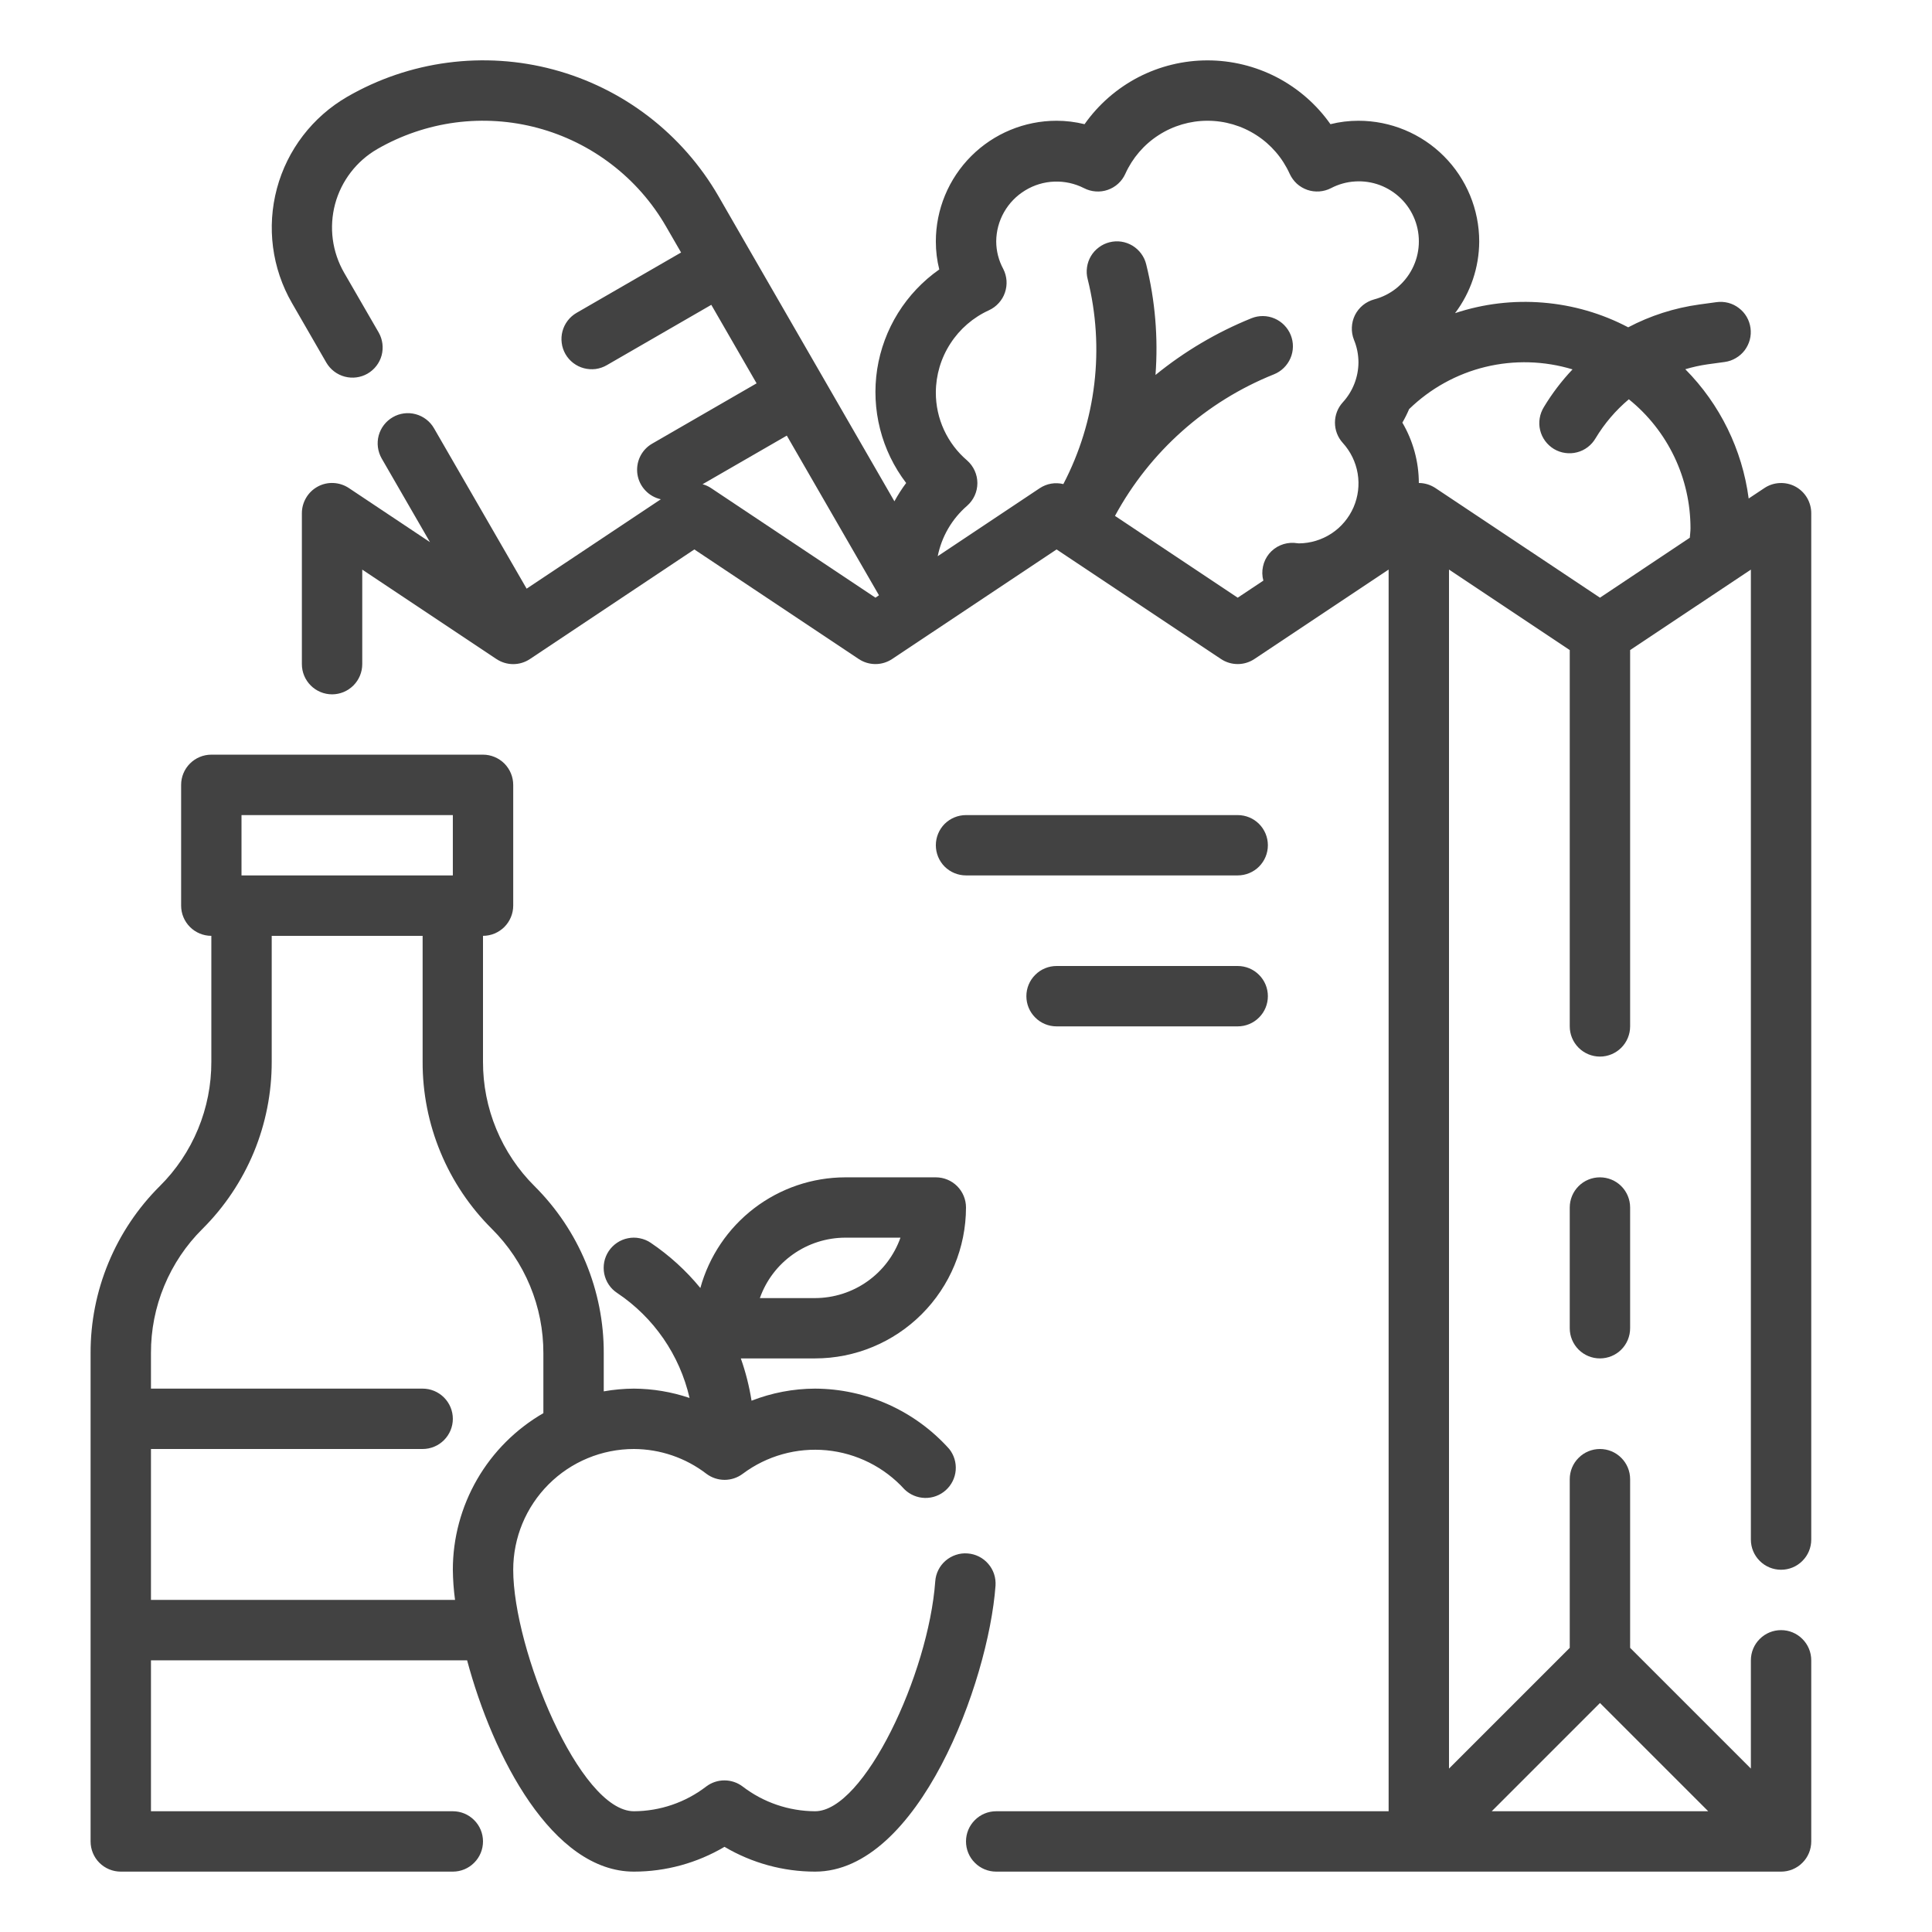
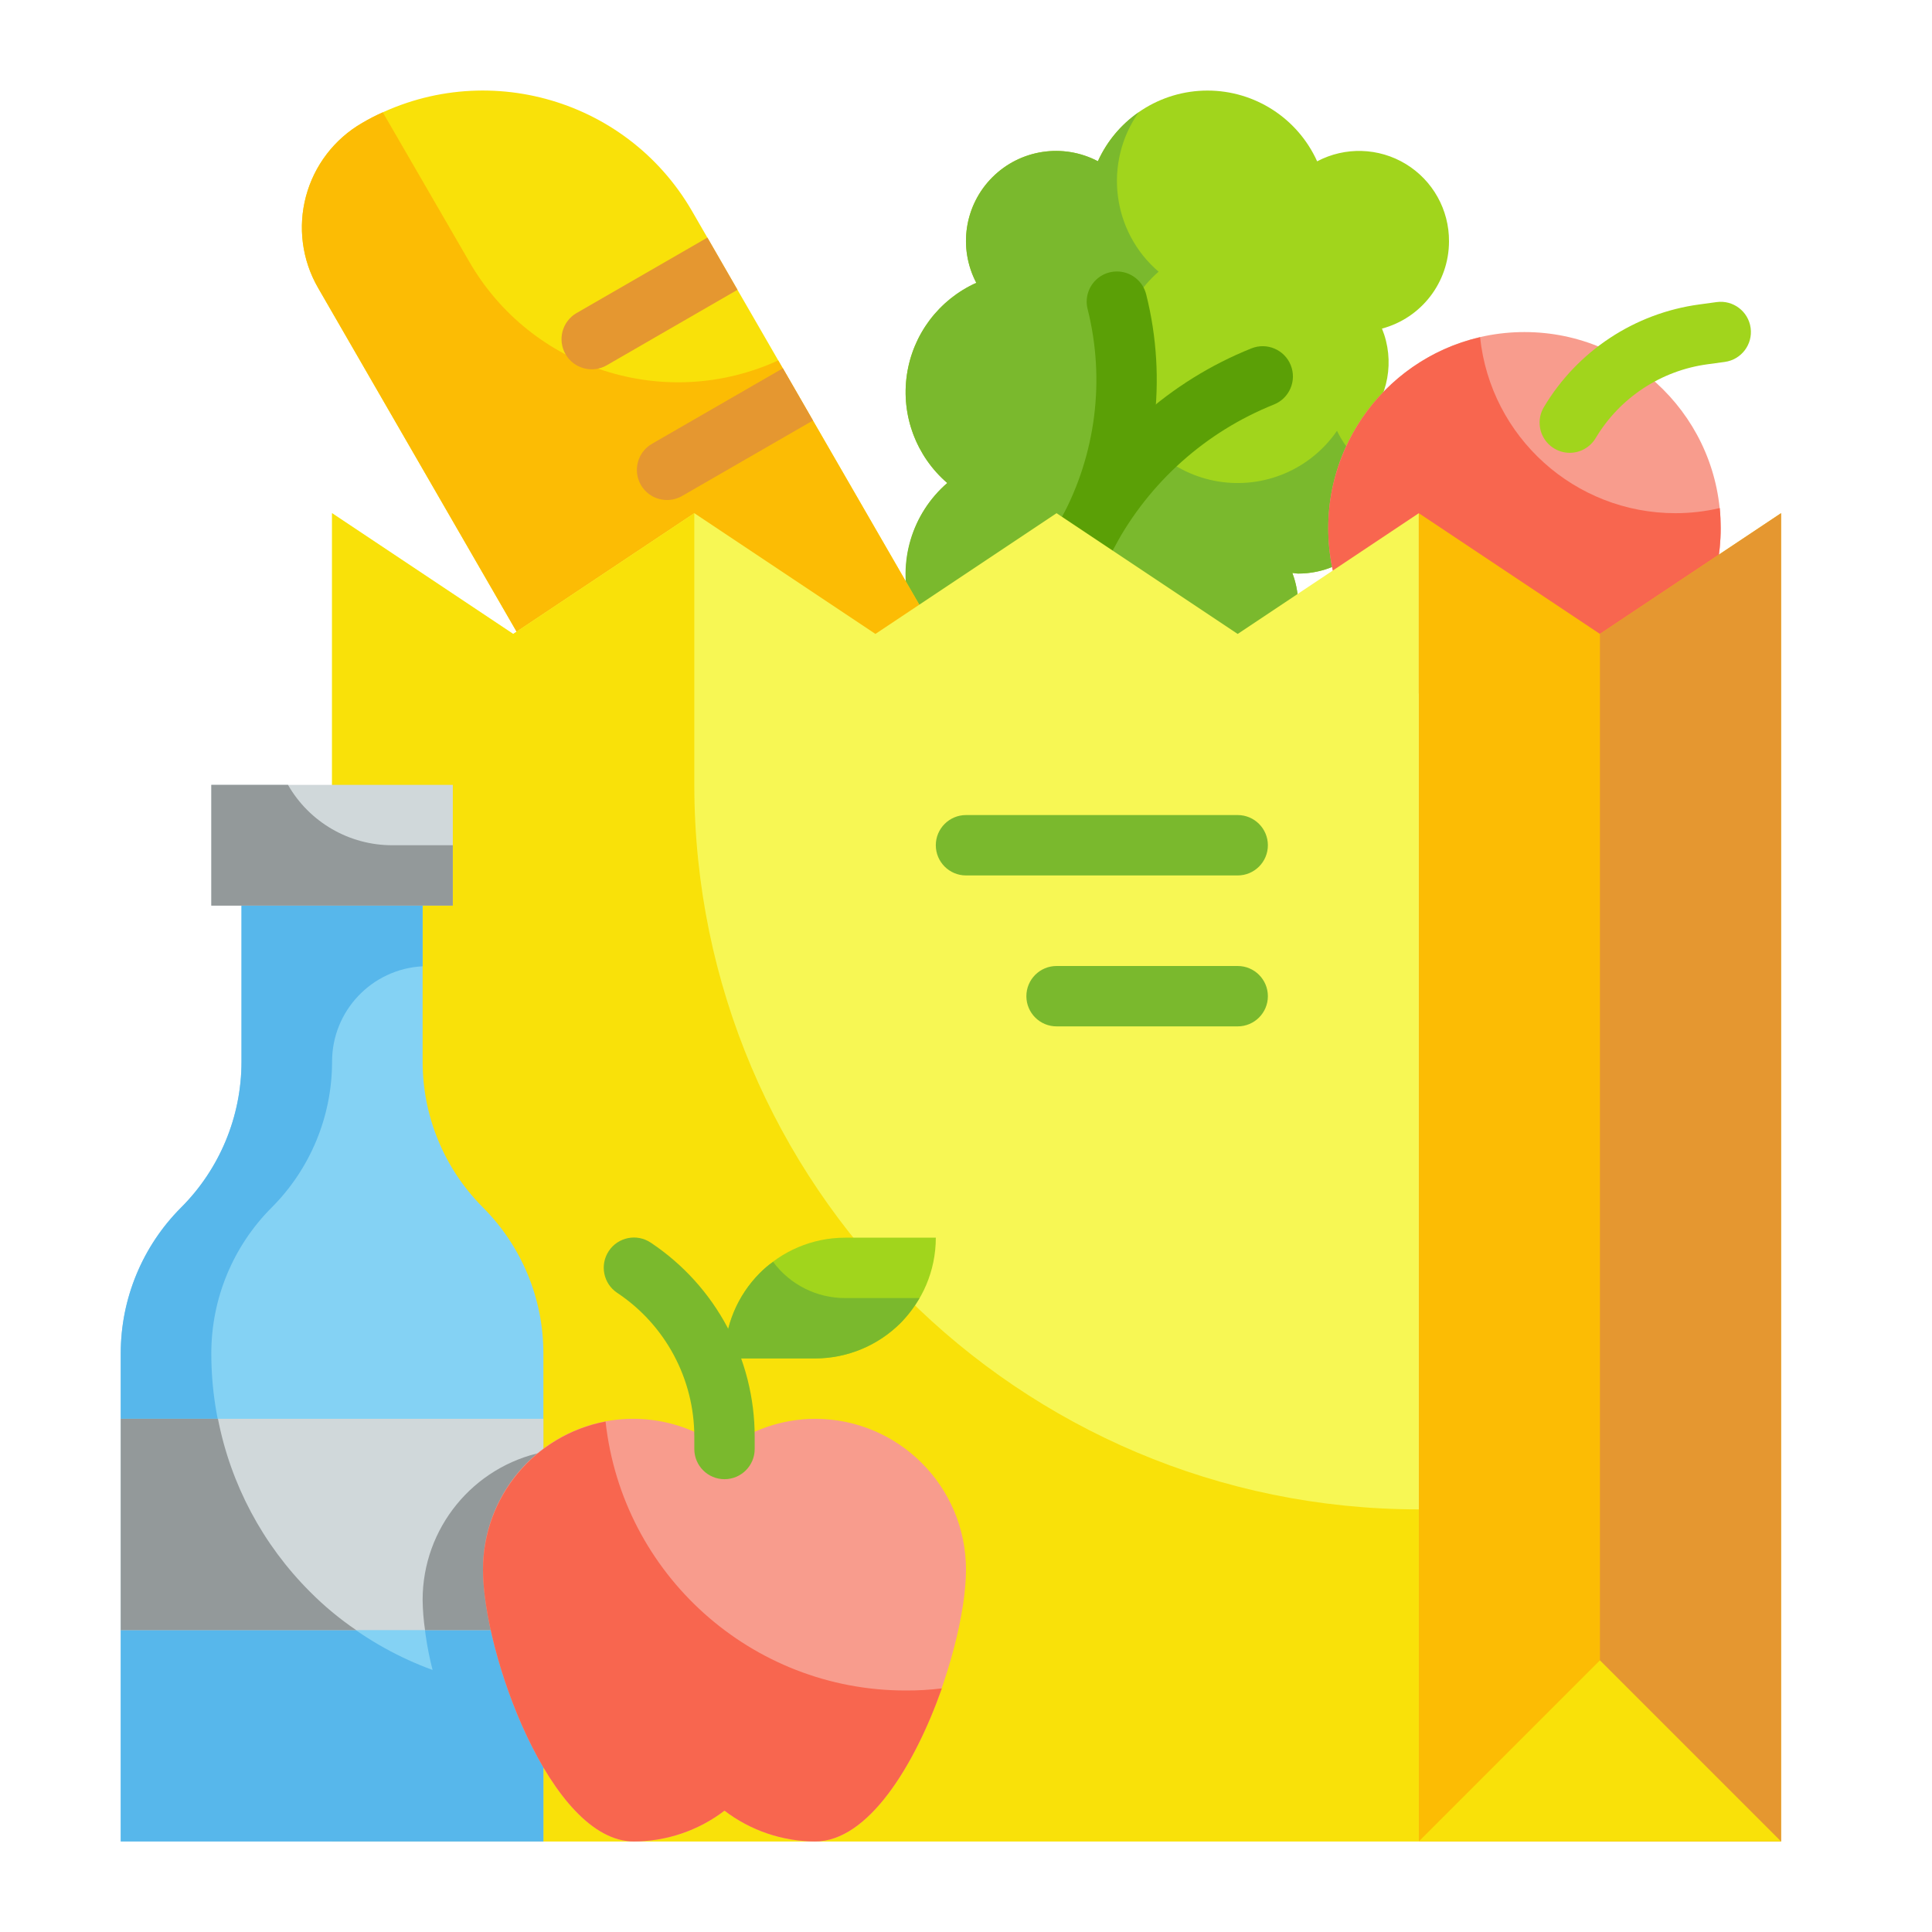
- <svg xmlns="http://www.w3.org/2000/svg" width="36" height="36" viewBox="0 0 36 36" fill="none">
-   <path d="M33.188 29.25C33.337 29.25 33.48 29.191 33.585 29.085C33.691 28.98 33.75 28.837 33.75 28.688V9.562C33.75 9.461 33.722 9.361 33.67 9.273C33.618 9.186 33.543 9.114 33.453 9.066C33.363 9.018 33.262 8.996 33.16 9.001C33.059 9.006 32.96 9.038 32.876 9.095L32.584 9.289C32.464 8.378 32.049 7.532 31.403 6.88C31.538 6.84 31.676 6.809 31.816 6.789L32.137 6.745C32.21 6.735 32.281 6.711 32.344 6.673C32.408 6.636 32.464 6.587 32.509 6.528C32.553 6.469 32.586 6.402 32.605 6.331C32.624 6.259 32.628 6.185 32.618 6.112C32.608 6.038 32.584 5.968 32.547 5.904C32.51 5.84 32.46 5.784 32.401 5.74C32.343 5.695 32.276 5.662 32.204 5.643C32.133 5.625 32.058 5.62 31.985 5.63L31.663 5.674C31.201 5.738 30.753 5.881 30.339 6.099C29.847 5.84 29.307 5.684 28.753 5.639C28.198 5.593 27.641 5.66 27.113 5.835C27.403 5.451 27.561 4.982 27.563 4.5C27.563 3.903 27.326 3.331 26.904 2.909C26.482 2.487 25.909 2.25 25.313 2.25C25.137 2.25 24.962 2.271 24.791 2.314C24.533 1.947 24.189 1.647 23.791 1.44C23.392 1.233 22.949 1.125 22.5 1.125C22.051 1.125 21.608 1.233 21.209 1.44C20.811 1.647 20.468 1.947 20.209 2.314C20.039 2.272 19.863 2.25 19.688 2.25C19.091 2.25 18.519 2.487 18.097 2.909C17.675 3.331 17.438 3.903 17.438 4.5C17.438 4.676 17.459 4.851 17.502 5.021C17.194 5.237 16.933 5.513 16.734 5.832C16.535 6.152 16.403 6.508 16.345 6.879C16.288 7.251 16.306 7.63 16.399 7.995C16.491 8.359 16.657 8.701 16.885 9C16.804 9.108 16.731 9.223 16.666 9.341L13.95 4.632L13.388 3.656C13.055 3.08 12.612 2.575 12.085 2.17C11.557 1.765 10.955 1.468 10.312 1.296C9.67 1.124 8.999 1.081 8.34 1.168C7.681 1.255 7.045 1.471 6.469 1.804C5.824 2.178 5.353 2.792 5.16 3.512C4.967 4.232 5.067 5 5.44 5.646L6.082 6.759C6.158 6.887 6.28 6.98 6.424 7.018C6.568 7.056 6.72 7.036 6.849 6.962C6.978 6.887 7.072 6.765 7.111 6.622C7.149 6.479 7.13 6.326 7.057 6.197L6.413 5.083C6.302 4.891 6.23 4.679 6.201 4.459C6.172 4.24 6.187 4.016 6.244 3.802C6.301 3.588 6.401 3.387 6.536 3.211C6.671 3.035 6.839 2.888 7.031 2.777C7.479 2.519 7.974 2.351 8.486 2.283C8.999 2.216 9.52 2.25 10.019 2.384C10.519 2.518 10.987 2.749 11.397 3.064C11.807 3.378 12.152 3.771 12.41 4.219L12.691 4.705L10.743 5.83C10.679 5.867 10.623 5.916 10.578 5.975C10.533 6.034 10.5 6.101 10.481 6.172C10.462 6.243 10.457 6.318 10.467 6.391C10.476 6.464 10.5 6.535 10.537 6.599C10.574 6.663 10.623 6.719 10.682 6.764C10.741 6.809 10.807 6.842 10.879 6.861C10.95 6.88 11.025 6.885 11.098 6.876C11.171 6.866 11.242 6.842 11.306 6.805L13.254 5.68L14.098 7.143L12.15 8.268C12.052 8.325 11.974 8.41 11.925 8.513C11.877 8.615 11.861 8.73 11.878 8.841C11.896 8.953 11.947 9.057 12.025 9.139C12.103 9.222 12.204 9.279 12.314 9.303L9.813 10.969L8.087 7.98C8.013 7.851 7.89 7.757 7.746 7.718C7.601 7.679 7.448 7.699 7.319 7.774C7.189 7.849 7.095 7.972 7.056 8.116C7.018 8.26 7.038 8.413 7.112 8.543L8.012 10.102L6.499 9.093C6.414 9.037 6.315 9.005 6.214 9C6.112 8.995 6.011 9.018 5.922 9.066C5.832 9.115 5.757 9.186 5.705 9.274C5.653 9.361 5.625 9.461 5.625 9.562V12.375C5.625 12.524 5.684 12.667 5.79 12.773C5.895 12.878 6.038 12.938 6.188 12.938C6.337 12.938 6.48 12.878 6.585 12.773C6.691 12.667 6.75 12.524 6.75 12.375V10.614L9.25 12.28C9.343 12.342 9.452 12.375 9.563 12.375C9.674 12.375 9.782 12.342 9.875 12.28L12.938 10.238L16 12.279C16.093 12.341 16.201 12.374 16.313 12.374C16.424 12.374 16.532 12.341 16.625 12.279L19.688 10.238L22.75 12.279C22.843 12.341 22.951 12.374 23.063 12.374C23.174 12.374 23.282 12.341 23.375 12.279L25.875 10.613V33.75H18.563C18.413 33.75 18.27 33.809 18.165 33.915C18.059 34.02 18 34.163 18 34.312C18 34.462 18.059 34.605 18.165 34.71C18.27 34.816 18.413 34.875 18.563 34.875H33.188C33.337 34.875 33.48 34.816 33.585 34.71C33.691 34.605 33.75 34.462 33.75 34.312V30.938C33.75 30.788 33.691 30.645 33.585 30.54C33.48 30.434 33.337 30.375 33.188 30.375C33.038 30.375 32.895 30.434 32.79 30.54C32.684 30.645 32.625 30.788 32.625 30.938V32.955L30.375 30.705V27.562C30.375 27.413 30.316 27.27 30.21 27.165C30.105 27.059 29.962 27 29.813 27C29.663 27 29.52 27.059 29.415 27.165C29.309 27.27 29.25 27.413 29.25 27.562V30.705L27 32.955V10.613L29.25 12.113V19.125C29.25 19.274 29.309 19.417 29.415 19.523C29.52 19.628 29.663 19.688 29.813 19.688C29.962 19.688 30.105 19.628 30.21 19.523C30.316 19.417 30.375 19.274 30.375 19.125V12.113L32.625 10.614V28.688C32.625 28.837 32.684 28.98 32.79 29.085C32.895 29.191 33.038 29.25 33.188 29.25ZM29.302 6.883C29.099 7.097 28.92 7.333 28.768 7.585C28.729 7.649 28.702 7.719 28.69 7.793C28.678 7.867 28.68 7.942 28.698 8.015C28.715 8.087 28.747 8.156 28.791 8.216C28.835 8.276 28.891 8.327 28.955 8.366C29.019 8.404 29.09 8.43 29.164 8.44C29.238 8.451 29.314 8.447 29.386 8.428C29.458 8.41 29.526 8.377 29.586 8.331C29.645 8.286 29.695 8.229 29.732 8.165C29.897 7.891 30.106 7.646 30.351 7.44C30.71 7.729 30.999 8.095 31.198 8.511C31.397 8.927 31.5 9.383 31.5 9.844C31.5 9.904 31.491 9.961 31.487 10.02L29.813 11.137L26.75 9.096C26.657 9.034 26.549 9 26.438 9C26.437 8.604 26.331 8.216 26.131 7.875C26.178 7.794 26.22 7.71 26.257 7.623C26.652 7.239 27.143 6.967 27.678 6.837C28.214 6.707 28.775 6.723 29.302 6.883ZM13.25 9.095C13.201 9.062 13.148 9.038 13.091 9.023L14.661 8.117L16.378 11.092L16.313 11.137L13.25 9.095ZM23.063 11.137L20.776 9.613C21.425 8.415 22.473 7.482 23.738 6.975C23.876 6.92 23.987 6.811 24.046 6.674C24.105 6.537 24.107 6.382 24.051 6.243C23.995 6.105 23.887 5.994 23.75 5.935C23.613 5.876 23.458 5.874 23.319 5.93C22.674 6.191 22.071 6.547 21.531 6.987C21.583 6.296 21.525 5.6 21.358 4.927C21.341 4.855 21.309 4.787 21.265 4.727C21.221 4.667 21.166 4.617 21.103 4.578C21.039 4.54 20.969 4.514 20.895 4.503C20.822 4.492 20.747 4.496 20.675 4.514C20.603 4.532 20.535 4.564 20.476 4.609C20.416 4.653 20.366 4.708 20.328 4.772C20.29 4.836 20.265 4.907 20.255 4.98C20.244 5.054 20.248 5.128 20.267 5.2C20.588 6.486 20.427 7.845 19.814 9.02C19.739 9.002 19.662 8.999 19.587 9.012C19.511 9.025 19.439 9.054 19.375 9.096L17.473 10.364C17.546 9.998 17.739 9.668 18.021 9.424C18.081 9.371 18.129 9.306 18.162 9.234C18.195 9.161 18.212 9.082 18.212 9.002C18.212 8.922 18.195 8.844 18.162 8.771C18.129 8.698 18.081 8.633 18.021 8.58C17.838 8.424 17.691 8.23 17.59 8.011C17.489 7.792 17.437 7.553 17.438 7.312C17.439 6.989 17.533 6.673 17.709 6.402C17.884 6.13 18.134 5.915 18.428 5.781C18.497 5.749 18.559 5.704 18.61 5.647C18.661 5.591 18.701 5.525 18.725 5.453C18.75 5.381 18.76 5.305 18.755 5.229C18.749 5.153 18.729 5.079 18.694 5.011C18.609 4.854 18.564 4.679 18.563 4.5C18.564 4.308 18.614 4.12 18.709 3.953C18.804 3.786 18.94 3.646 19.104 3.547C19.268 3.447 19.454 3.391 19.646 3.384C19.838 3.377 20.028 3.419 20.199 3.506C20.267 3.541 20.341 3.562 20.417 3.567C20.492 3.573 20.569 3.563 20.641 3.538C20.713 3.513 20.779 3.474 20.835 3.423C20.892 3.371 20.937 3.309 20.968 3.24C21.101 2.945 21.316 2.694 21.588 2.519C21.86 2.343 22.177 2.25 22.5 2.25C22.824 2.25 23.14 2.343 23.412 2.519C23.684 2.694 23.899 2.945 24.032 3.24C24.064 3.309 24.109 3.371 24.165 3.423C24.222 3.474 24.288 3.513 24.36 3.538C24.432 3.563 24.508 3.572 24.584 3.567C24.66 3.561 24.734 3.541 24.801 3.506C24.941 3.433 25.094 3.39 25.252 3.381C25.409 3.371 25.566 3.395 25.714 3.45C25.861 3.506 25.995 3.592 26.107 3.702C26.219 3.813 26.306 3.946 26.363 4.093C26.42 4.24 26.445 4.397 26.437 4.555C26.429 4.712 26.388 4.866 26.316 5.006C26.245 5.146 26.144 5.27 26.022 5.369C25.899 5.468 25.757 5.539 25.605 5.579C25.528 5.6 25.457 5.637 25.395 5.687C25.334 5.738 25.284 5.8 25.248 5.871C25.213 5.942 25.193 6.02 25.19 6.099C25.186 6.179 25.2 6.258 25.229 6.332C25.284 6.464 25.312 6.606 25.313 6.75C25.312 7.027 25.207 7.295 25.019 7.499C24.926 7.602 24.875 7.736 24.875 7.875C24.875 8.014 24.926 8.148 25.019 8.251C25.165 8.411 25.262 8.609 25.298 8.822C25.334 9.036 25.307 9.255 25.221 9.453C25.134 9.652 24.992 9.821 24.812 9.94C24.631 10.059 24.42 10.123 24.204 10.125C24.189 10.125 24.13 10.117 24.116 10.116C24.027 10.11 23.938 10.126 23.857 10.161C23.775 10.196 23.703 10.251 23.647 10.319C23.591 10.388 23.552 10.469 23.534 10.556C23.515 10.643 23.517 10.733 23.541 10.819L23.063 11.137ZM29.813 31.733L31.83 33.75H27.796L29.813 31.733Z" fill="#424242" />
-   <path d="M29.812 21.938C29.663 21.938 29.52 21.997 29.415 22.102C29.309 22.208 29.25 22.351 29.25 22.5V24.75C29.25 24.899 29.309 25.042 29.415 25.148C29.52 25.253 29.663 25.312 29.812 25.312C29.962 25.312 30.105 25.253 30.21 25.148C30.316 25.042 30.375 24.899 30.375 24.75V22.5C30.375 22.351 30.316 22.208 30.21 22.102C30.105 21.997 29.962 21.938 29.812 21.938Z" fill="#424242" />
-   <path d="M18.029 28.946C17.956 28.94 17.881 28.949 17.811 28.973C17.741 28.996 17.676 29.033 17.62 29.081C17.564 29.129 17.518 29.188 17.485 29.254C17.452 29.32 17.432 29.392 17.427 29.466C17.301 31.196 16.1 33.75 15.188 33.75C14.699 33.748 14.225 33.586 13.838 33.289C13.74 33.215 13.621 33.175 13.498 33.175C13.376 33.175 13.257 33.215 13.159 33.289C12.773 33.586 12.3 33.748 11.812 33.75C10.8 33.75 9.563 30.737 9.563 29.25C9.563 28.653 9.8 28.081 10.222 27.659C10.643 27.237 11.216 27 11.812 27C12.301 27.002 12.775 27.164 13.162 27.461C13.26 27.535 13.379 27.575 13.502 27.575C13.624 27.575 13.743 27.535 13.841 27.461C14.289 27.126 14.846 26.971 15.403 27.024C15.96 27.078 16.477 27.337 16.853 27.751C16.955 27.851 17.092 27.909 17.235 27.912C17.378 27.915 17.517 27.863 17.623 27.768C17.73 27.672 17.796 27.539 17.808 27.397C17.82 27.254 17.777 27.112 17.688 27C17.373 26.648 16.988 26.366 16.557 26.172C16.126 25.978 15.66 25.877 15.188 25.875C14.782 25.876 14.381 25.953 14.004 26.1C13.961 25.832 13.895 25.568 13.804 25.312H15.188C15.933 25.312 16.648 25.015 17.175 24.488C17.703 23.96 17.999 23.246 18 22.5C18 22.351 17.941 22.208 17.835 22.102C17.73 21.997 17.587 21.938 17.438 21.938H15.75C15.136 21.939 14.54 22.142 14.053 22.514C13.565 22.887 13.213 23.409 13.05 24C12.784 23.675 12.471 23.391 12.123 23.156C12.062 23.115 11.993 23.087 11.92 23.073C11.848 23.058 11.773 23.058 11.701 23.073C11.628 23.087 11.559 23.116 11.498 23.157C11.437 23.198 11.384 23.251 11.343 23.312C11.302 23.374 11.273 23.443 11.259 23.515C11.245 23.588 11.245 23.662 11.259 23.735C11.274 23.807 11.302 23.876 11.343 23.937C11.384 23.999 11.437 24.051 11.499 24.092C12.182 24.548 12.665 25.248 12.849 26.049C12.515 25.936 12.165 25.877 11.812 25.875C11.624 25.876 11.436 25.893 11.25 25.926V25.216C11.252 24.638 11.138 24.065 10.917 23.53C10.696 22.996 10.37 22.51 9.96 22.102C9.655 21.799 9.413 21.437 9.248 21.039C9.083 20.641 8.999 20.215 9 19.784V17.438C9.149 17.438 9.292 17.378 9.398 17.273C9.503 17.167 9.563 17.024 9.563 16.875V14.625C9.563 14.476 9.503 14.333 9.398 14.227C9.292 14.122 9.149 14.062 9 14.062H3.938C3.788 14.062 3.645 14.122 3.54 14.227C3.434 14.333 3.375 14.476 3.375 14.625V16.875C3.375 17.024 3.434 17.167 3.54 17.273C3.645 17.378 3.788 17.438 3.938 17.438V19.784C3.939 20.215 3.855 20.641 3.69 21.039C3.525 21.437 3.283 21.799 2.977 22.102C2.567 22.51 2.242 22.996 2.021 23.53C1.799 24.065 1.686 24.638 1.688 25.216V34.312C1.688 34.462 1.747 34.605 1.852 34.71C1.958 34.816 2.101 34.875 2.25 34.875H8.438C8.587 34.875 8.73 34.816 8.835 34.71C8.941 34.605 9 34.462 9 34.312C9 34.163 8.941 34.02 8.835 33.915C8.73 33.809 8.587 33.75 8.438 33.75H2.813V30.938H8.704C9.185 32.734 10.293 34.875 11.812 34.875C12.406 34.875 12.989 34.715 13.5 34.413C14.011 34.715 14.594 34.875 15.188 34.875C17.111 34.875 18.417 31.356 18.55 29.548C18.555 29.474 18.546 29.4 18.523 29.33C18.5 29.26 18.463 29.195 18.414 29.139C18.366 29.083 18.307 29.037 18.241 29.004C18.175 28.971 18.103 28.951 18.029 28.946ZM15.75 23.062H16.779C16.662 23.391 16.447 23.676 16.162 23.877C15.877 24.079 15.536 24.187 15.188 24.188H14.159C14.275 23.859 14.491 23.574 14.776 23.373C15.061 23.171 15.401 23.063 15.75 23.062ZM4.5 15.188H8.438V16.312H4.5V15.188ZM2.813 29.812V27H7.875C8.024 27 8.167 26.941 8.273 26.835C8.378 26.73 8.438 26.587 8.438 26.438C8.438 26.288 8.378 26.145 8.273 26.04C8.167 25.934 8.024 25.875 7.875 25.875H2.813V25.216C2.811 24.785 2.895 24.359 3.06 23.961C3.225 23.563 3.467 23.201 3.773 22.898C4.183 22.49 4.508 22.004 4.73 21.47C4.951 20.935 5.064 20.362 5.063 19.784V17.438H7.875V19.784C7.873 20.362 7.986 20.935 8.208 21.47C8.429 22.005 8.755 22.49 9.165 22.898C9.47 23.201 9.712 23.563 9.877 23.961C10.042 24.359 10.126 24.785 10.125 25.216V26.332C9.613 26.628 9.187 27.053 8.891 27.565C8.595 28.077 8.438 28.658 8.438 29.25C8.44 29.438 8.454 29.626 8.479 29.812H2.813Z" fill="#424242" />
-   <path d="M23.062 15.188H18C17.851 15.188 17.708 15.247 17.602 15.352C17.497 15.458 17.438 15.601 17.438 15.75C17.438 15.899 17.497 16.042 17.602 16.148C17.708 16.253 17.851 16.312 18 16.312H23.062C23.212 16.312 23.355 16.253 23.46 16.148C23.566 16.042 23.625 15.899 23.625 15.75C23.625 15.601 23.566 15.458 23.46 15.352C23.355 15.247 23.212 15.188 23.062 15.188Z" fill="#424242" />
-   <path d="M23.062 18H19.688C19.538 18 19.395 18.059 19.29 18.165C19.184 18.27 19.125 18.413 19.125 18.562C19.125 18.712 19.184 18.855 19.29 18.96C19.395 19.066 19.538 19.125 19.688 19.125H23.062C23.212 19.125 23.355 19.066 23.46 18.96C23.566 18.855 23.625 18.712 23.625 18.562C23.625 18.413 23.566 18.27 23.46 18.165C23.355 18.059 23.212 18 23.062 18Z" fill="#424242" />
+ <svg xmlns="http://www.w3.org/2000/svg" height="512" viewBox="0 0 64 64" width="512">
+   <g id="Flat">
+     <g id="Stroke_copy_2" data-name="Stroke copy 2">
+       <g>
+         <g>
+           <path d="m48 8a2.978 2.978 0 0 0 -4.368-2.656 3.986 3.986 0 0 0 -7.264 0 2.978 2.978 0 0 0 -4.024 4.024 3.972 3.972 0 0 0 -.965 6.632 3.991 3.991 0 1 0 5.911 5.269 2.989 2.989 0 0 0 5.52-2.288c.064 0 .125.019.19.019a2.988 2.988 0 0 0 2.221-5 2.95 2.95 0 0 0 .559-3.115 2.994 2.994 0 0 0 2.22-2.885z" fill="#a1d51c" />
+           <path d="m46 16a3 3 0 0 1 -3 3c-.06 0-.13-.02-.19-.02a2.887 2.887 0 0 1 .19 1.02 3 3 0 0 1 -5.71 1.27 3.993 3.993 0 1 1 -5.91-5.27 3.971 3.971 0 0 1 .96-6.63 2.986 2.986 0 0 1 4.03-4.03 3.944 3.944 0 0 1 1.35-1.62 3.959 3.959 0 0 0 .66 5.28 3.991 3.991 0 1 0 5.91 5.27 3.012 3.012 0 0 0 1.7 1.55 1.087 1.087 0 0 1 .01.18z" fill="#7ab92d" />
+         </g>
+         <path d="m36.044 18.63a1 1 0 0 1 -.879-1.474 9.628 9.628 0 0 0 .865-6.913 1 1 0 1 1 1.94-.486 11.628 11.628 0 0 1 -1.044 8.348 1 1 0 0 1 -.882.525z" fill="#5ba006" />
+         <path d="m35.622 19.415a.988.988 0 0 1 -.474-.12 1 1 0 0 1 -.406-1.355l.423-.784a12.38 12.38 0 0 1 6.291-5.616 1 1 0 1 1 .744 1.86 10.37 10.37 0 0 0 -5.274 4.707l-.423.785a1 1 0 0 1 -.881.523z" fill="#5ba006" />
+         <circle cx="50.5" cy="17.5" fill="#f89c8d" r="6.5" />
+         <path d="m57 17.5a6.5 6.5 0 1 1 -7.97-6.33 6.508 6.508 0 0 0 6.47 5.83 6.431 6.431 0 0 0 1.47-.17c.02.22.03.45.03.67z" fill="#f8664f" />
+         <g>
+           <path d="m31.929 22.59-10.392 6-11-19.053a4 4 0 0 1 1.463-5.464 8 8 0 0 1 10.929 2.927z" fill="#f9e109" />
+           <path d="m31.93 22.59-10.39 6-11-19.05a4 4 0 0 1 1.46-5.47 6.245 6.245 0 0 1 .68-.35l2.86 4.94a7.983 7.983 0 0 0 10.24 3.28z" fill="#fcbc04" />
+         </g>
+         <path d="m41 21-6-4-6 4-6-4-6 4-6-4v44h36v-44z" fill="#f7f754" />
+         <path d="m47 50v11h-36v-44l6 4 6-4v9a24.006 24.006 0 0 0 24 24z" fill="#f9e109" />
+         <path d="m47 17 6 4 6-4v44h-12z" fill="#fcbc04" />
+         <path d="m59 17v44h-6v-40z" fill="#e59730" />
+         <path d="m53 55-6 6h6 6z" fill="#f9e109" />
+         <g>
+           <path d="m14 35.172v-5.172h-6v5.172a6.826 6.826 0 0 1 -2 4.828 6.826 6.826 0 0 0 -2 4.828v16.172h14v-16.172a6.826 6.826 0 0 0 -2-4.828 6.826 6.826 0 0 1 -2-4.828z" fill="#84d2f4" />
+           <path d="m18 48.1v12.9h-14v-16.17a6.835 6.835 0 0 1 2-4.83 6.835 6.835 0 0 0 2-4.83v-5.17h6v2.01a3.163 3.163 0 0 0 -3 3.16 6.835 6.835 0 0 1 -2 4.83 6.835 6.835 0 0 0 -2 4.83 11.161 11.161 0 0 0 7.33 10.49 10.548 10.548 0 0 1 -.33-2.32 5 5 0 0 1 4-4.9z" fill="#57b7eb" />
+           <path d="m7 26h8v4h-8z" fill="#d0d8da" />
+           <path d="m4 47h14v7h-14z" fill="#d0d8da" />
+           <g fill="#93999a">
+             <path d="m10.27 52.73a10.317 10.317 0 0 0 1.53 1.27h-7.8v-7h3.22a11.086 11.086 0 0 0 3.05 5.73z" />
+             <path d="m18 48.1v5.9h-3.92a7.565 7.565 0 0 1 -.08-1 5 5 0 0 1 4-4.9z" />
+             <path d="m15 28v2h-8v-4h2.54a3.98 3.98 0 0 0 3.46 2z" />
+           </g>
+         </g>
+         <g>
+           <path d="m27 47a4.956 4.956 0 0 0 -3 1.023 4.977 4.977 0 0 0 -8 3.977c0 2.761 2.239 9 5 9a4.956 4.956 0 0 0 3-1.023 4.956 4.956 0 0 0 3 1.023c2.761 0 5-6.239 5-9a5 5 0 0 0 -5-5z" fill="#f89c8d" />
+           <path d="m31.2 55.93c-.9 2.55-2.44 5.07-4.2 5.07a4.98 4.98 0 0 1 -3-1.02 4.98 4.98 0 0 1 -3 1.02c-2.76 0-5-6.24-5-9a5 5 0 0 1 4.06-4.91 10 10 0 0 0 9.94 8.91 9.438 9.438 0 0 0 1.2-.07z" fill="#f8664f" />
+           <path d="m27 45h-3a4 4 0 0 1 4-4h3a4 4 0 0 1 -4 4z" fill="#a1d51c" />
+           <g fill="#7ab92d">
+             <path d="m30.46 43a4.225 4.225 0 0 1 -.63.83 4.025 4.025 0 0 1 -2.83 1.17h-3a4.025 4.025 0 0 1 1.17-2.83 3.081 3.081 0 0 1 .44-.37 2.964 2.964 0 0 0 2.39 1.2z" />
+             <path d="m24 49a1 1 0 0 1 -1-1v-.4a5.724 5.724 0 0 0 -2.555-4.773 1 1 0 1 1 1.11-1.664 7.722 7.722 0 0 1 3.445 6.442v.395a1 1 0 0 1 -1 1z" />
+           </g>
+         </g>
+         <path d="m24.43 9.6-4.33 2.5a1 1 0 0 1 -1.365-.365 1 1 0 0 1 .365-1.365l4.334-2.5z" fill="#e59730" />
+         <path d="m26.93 13.93-4.335 2.5a1 1 0 0 1 -1.365-.365 1 1 0 0 1 .37-1.365l4.334-2.5z" fill="#e59730" />
+         <path d="m52 15a1 1 0 0 1 -.856-1.515 7.1 7.1 0 0 1 5.15-3.4l.572-.078a1 1 0 1 1 .27 1.982l-.571.078a5.111 5.111 0 0 0 -3.707 2.446 1 1 0 0 1 -.858.487z" fill="#a1d51c" />
+         <g fill="#7ab92d">
+           <path d="m41 29h-9a1 1 0 0 1 0-2h9a1 1 0 0 1 0 2z" />
+           <path d="m41 34h-6a1 1 0 0 1 0-2h6a1 1 0 0 1 0 2z" />
+         </g>
+       </g>
+     </g>
+   </g>
</svg>
